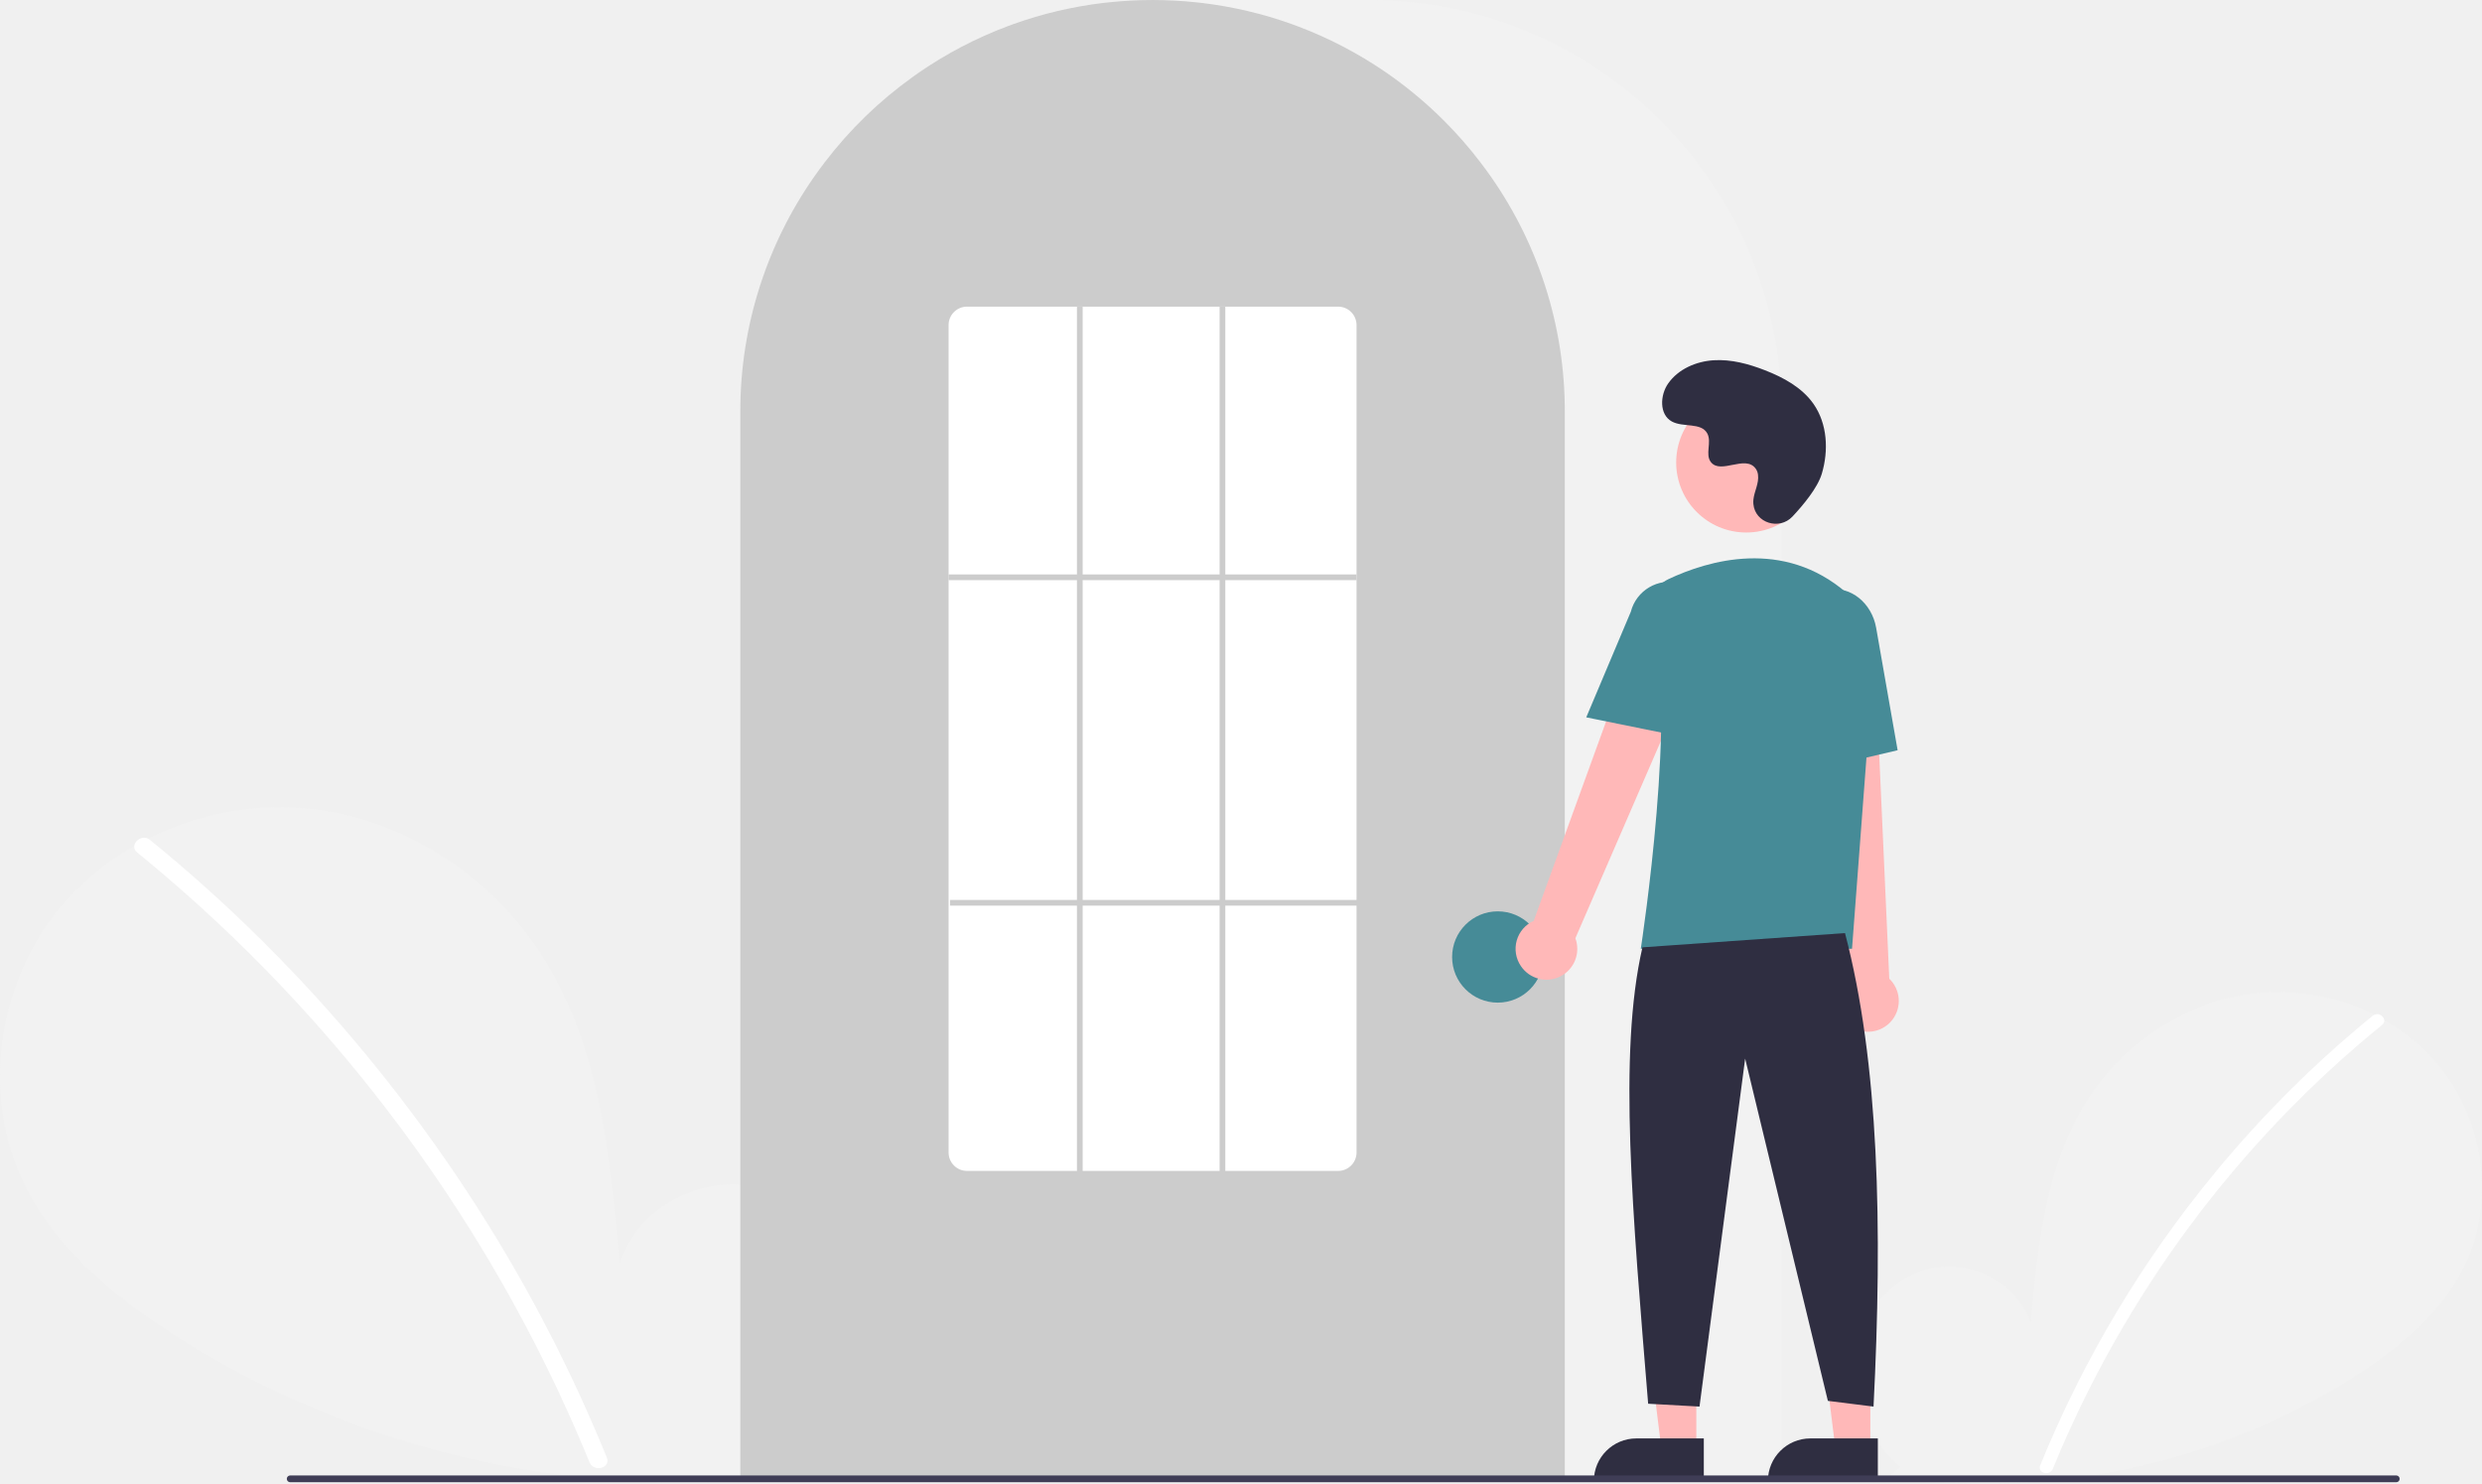
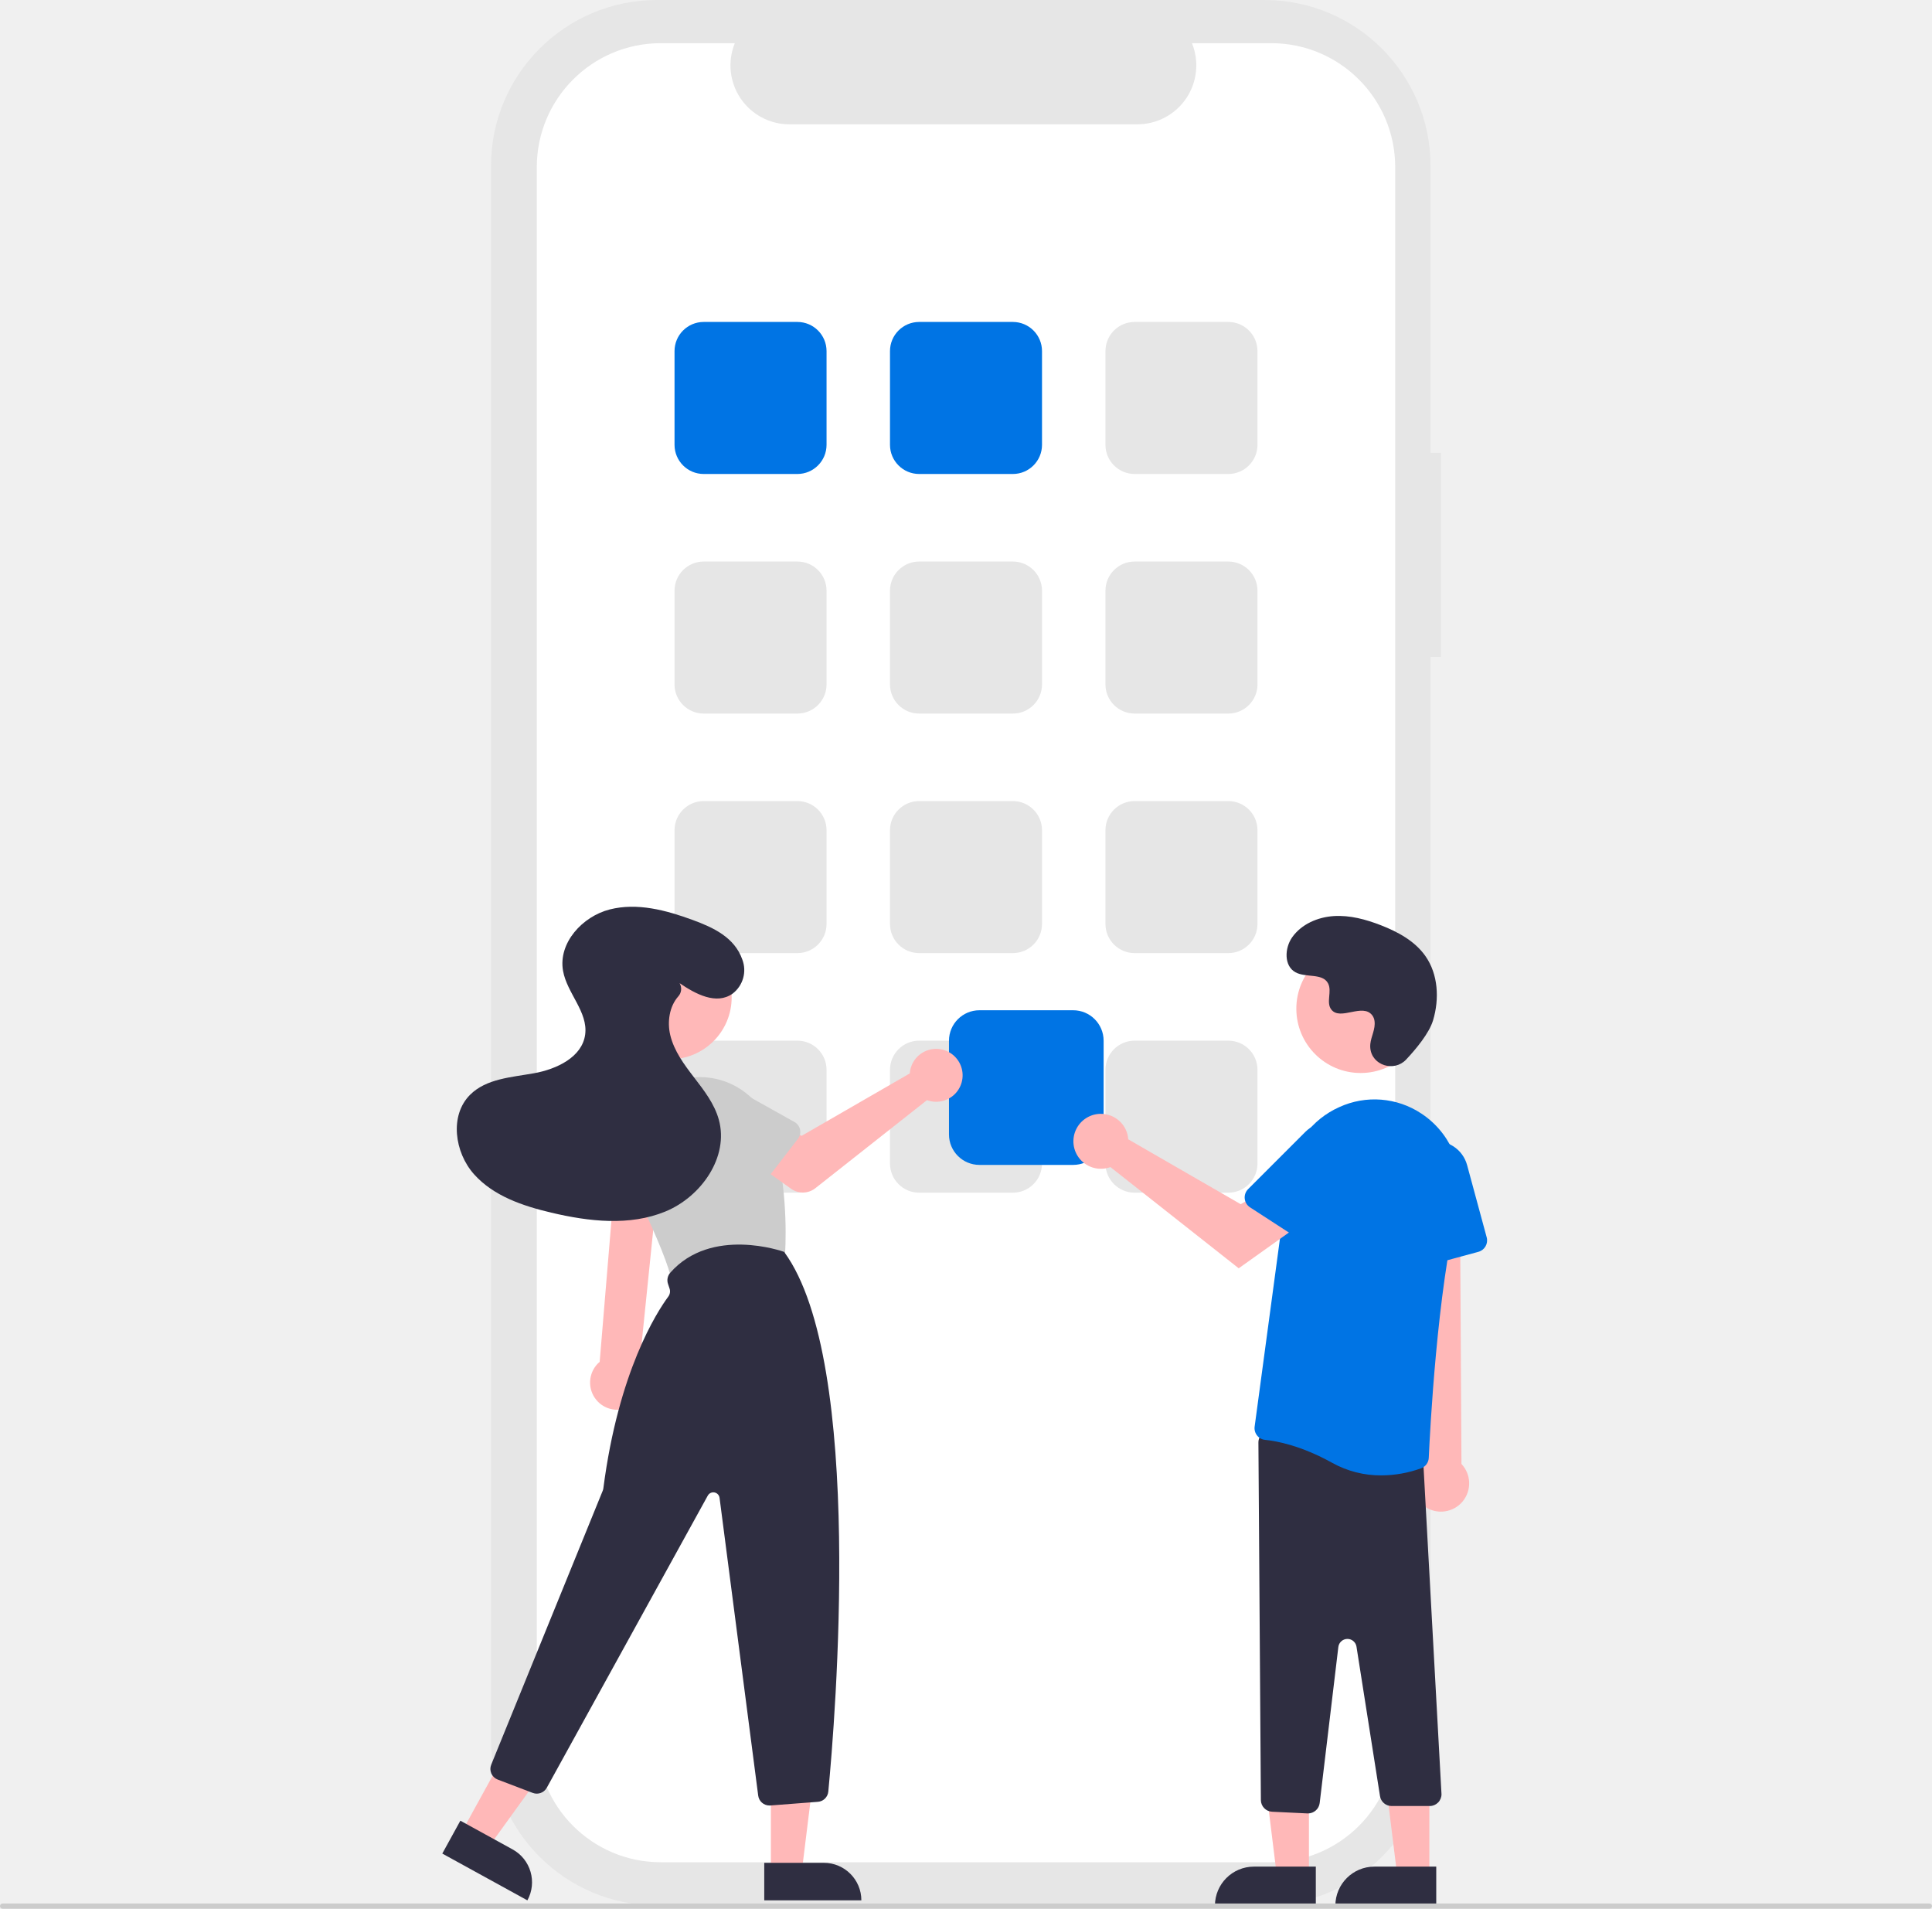
- <svg xmlns="http://www.w3.org/2000/svg" data-name="Layer 1" width="870" height="520.139" viewBox="0 0 870 520.139">
-   <path d="M831.092,704.187c-11.138-9.412-17.904-24.28-16.13-38.754s12.764-27.78,27.018-30.854,30.504,5.435,34.834,19.359c2.383-26.846,5.129-54.818,19.402-77.68,12.924-20.701,35.309-35.514,59.569-38.164s49.803,7.359,64.933,26.507,18.835,46.985,8.238,68.969c-7.806,16.195-22.188,28.247-37.257,38.052a240.452,240.452,0,0,1-164.454,35.977Z" transform="translate(-165 -189.9307)" fill="#f2f2f2" />
-   <path d="M996.728,546.01a393.414,393.414,0,0,0-54.826,54.442,394.561,394.561,0,0,0-61.752,103.194c-1.112,2.725,3.313,3.911,4.412,1.216A392.342,392.342,0,0,1,999.963,549.245c2.284-1.86-.97-5.08-3.236-3.236Z" transform="translate(-165 -189.9307)" fill="#fff" />
-   <path d="M445.067,701.63c15.299-12.927,24.591-33.348,22.154-53.228s-17.531-38.156-37.11-42.377-41.897,7.464-47.844,26.59c-3.273-36.873-7.044-75.292-26.648-106.693-17.751-28.433-48.497-48.778-81.818-52.418s-68.404,10.107-89.185,36.407-25.869,64.535-11.315,94.729c10.722,22.243,30.475,38.797,51.172,52.264,66.03,42.965,147.939,60.884,225.877,49.415" transform="translate(-165 -189.9307)" fill="#f2f2f2" />
-   <path d="M217.567,484.373a540.355,540.355,0,0,1,75.304,74.777A548.076,548.076,0,0,1,352.257,647.04a545.835,545.835,0,0,1,25.43,53.846c1.527,3.743-4.55,5.372-6.06,1.671a536.36,536.36,0,0,0-49.009-92.727A539.734,539.734,0,0,0,256.889,528.632a538.441,538.441,0,0,0-43.766-39.815c-3.138-2.555,1.332-6.978,4.444-4.444Z" transform="translate(-165 -189.9307)" fill="#fff" />
-   <path d="M789.5,708.931h-365v-374.5c0-79.678,64.822-144.5,144.5-144.5h76c79.677,0,144.5,64.822,144.5,144.5Z" transform="translate(-165 -189.9307)" fill="#f2f2f2" />
-   <path d="M713.5,708.931h-289v-374.5a143.382,143.382,0,0,1,27.596-84.944c.664-.905,1.326-1.798,2.009-2.681a144.466,144.466,0,0,1,30.754-29.851c.66-.48,1.322-.952,1.994-1.423a144.16,144.16,0,0,1,31.472-16.459c.661-.25,1.334-.501,2.007-.742a144.02,144.02,0,0,1,31.108-7.336c.658-.09,1.333-.16,2.008-.23a146.288,146.288,0,0,1,31.105,0c.673.07,1.349.141,2.014.231a143.995,143.995,0,0,1,31.1,7.335c.673.241,1.346.492,2.009.743a143.799,143.799,0,0,1,31.106,16.216c.672.461,1.344.933,2.006,1.405a145.987,145.987,0,0,1,18.384,15.564,144.305,144.305,0,0,1,12.724,14.551c.681.88,1.343,1.773,2.005,2.677A143.382,143.382,0,0,1,713.5,334.431Z" transform="translate(-165 -189.9307)" fill="#ccc" />
-   <circle cx="525" cy="335.5" r="16" fill="#468b97" />
-   <polygon points="594.599 507.783 582.339 507.783 576.506 460.495 594.601 460.496 594.599 507.783" fill="#ffb8b8" />
-   <path d="M573.582,504.28h23.644a0,0,0,0,1,0,0v14.887a0,0,0,0,1,0,0H558.695a0,0,0,0,1,0,0v0a14.887,14.887,0,0,1,14.887-14.887Z" fill="#2f2e41" />
-   <polygon points="655.599 507.783 643.339 507.783 637.506 460.495 655.601 460.496 655.599 507.783" fill="#ffb8b8" />
-   <path d="M634.582,504.28h23.644a0,0,0,0,1,0,0v14.887a0,0,0,0,1,0,0H619.695a0,0,0,0,1,0,0v0a14.887,14.887,0,0,1,14.887-14.887Z" fill="#2f2e41" />
-   <path d="M698.098,528.6a10.743,10.743,0,0,1,4.511-15.843l41.676-114.867L764.791,409.082,717.206,518.853a10.801,10.801,0,0,1-19.109,9.748Z" transform="translate(-165 -189.9307)" fill="#ffb8b8" />
-   <path d="M814.336,550.184a10.743,10.743,0,0,1-2.893-16.217L798.533,412.458l23.338,1.066L827.236,533.045a10.801,10.801,0,0,1-12.9,17.139Z" transform="translate(-165 -189.9307)" fill="#ffb8b8" />
-   <circle cx="612.106" cy="162.123" r="24.561" fill="#ffb8b8" />
-   <path d="M814.18,522.549H740.133l.089-.576c.133-.861,13.197-86.439,3.562-114.436a11.813,11.813,0,0,1,6.069-14.584h0c13.772-6.485,40.208-14.471,62.52,4.909a28.234,28.234,0,0,1,9.459,23.396Z" transform="translate(-165 -189.9307)" fill="#468b97" />
-   <path d="M754.354,448.181,721.018,441.418l15.626-37.03a13.997,13.997,0,0,1,27.106,6.998Z" transform="translate(-165 -189.9307)" fill="#468b97" />
-   <path d="M797.05,460.739l-2.004-45.941c-1.52-8.636,3.424-16.8,11.027-18.135,7.605-1.33,15.032,4.66,16.558,13.36l7.533,42.928Z" transform="translate(-165 -189.9307)" fill="#468b97" />
-   <path d="M811.716,517.049c11.915,45.377,13.214,103.069,10,166l-16-2-29-120-16,122-18-1c-5.377-66.03-10.613-122.715-2-160Z" transform="translate(-165 -189.9307)" fill="#2f2e41" />
-   <path d="M793.289,371.035c-4.582,4.881-13.091,2.261-13.688-4.407a8.055,8.055,0,0,1,.01-1.556c.308-2.954,2.015-5.635,1.606-8.754a4.59,4.59,0,0,0-.84-2.149c-3.651-4.889-12.222,2.187-15.668-2.239-2.113-2.714.371-6.987-1.251-10.021-2.14-4.004-8.479-2.029-12.454-4.221-4.423-2.439-4.158-9.225-1.247-13.353,3.551-5.034,9.776-7.72,15.923-8.107s12.253,1.275,17.992,3.511c6.521,2.541,12.988,6.054,17.001,11.788,4.88,6.973,5.35,16.348,2.909,24.502C802.098,360.99,797.031,367.049,793.289,371.035Z" transform="translate(-165 -189.9307)" fill="#2f2e41" />
-   <path d="M1004.982,709.574h-738.294a1.191,1.191,0,0,1,0-2.381h738.294a1.191,1.191,0,0,1,0,2.381Z" transform="translate(-165 -189.9307)" fill="#3f3d56" />
-   <path d="M634,600.431H504a6.465,6.465,0,0,1-6.5-6.415V303.846a6.465,6.465,0,0,1,6.5-6.415H634a6.465,6.465,0,0,1,6.5,6.415V594.015A6.465,6.465,0,0,1,634,600.431Z" transform="translate(-165 -189.9307)" fill="#fff" />
-   <rect x="332.5" y="201.39" width="143" height="2" fill="#ccc" />
-   <rect x="333" y="315.5" width="143" height="2" fill="#ccc" />
-   <rect x="377.5" y="107.5" width="2" height="304" fill="#ccc" />
-   <rect x="427.5" y="107.5" width="2" height="304" fill="#ccc" />
+ <svg xmlns="http://www.w3.org/2000/svg" data-name="Layer 1" width="738" height="729.047" viewBox="0 0 738 729.047">
+   <path d="M781.445,258.424h-3.999V148.879a63.402,63.402,0,0,0-63.402-63.402H481.957a63.402,63.402,0,0,0-63.402,63.402v600.974a63.402,63.402,0,0,0,63.402,63.402H714.044a63.402,63.402,0,0,0,63.402-63.402V336.4h3.999Z" transform="translate(-231 -85.47675)" fill="#e6e6e6" />
+   <path d="M763.951,149.321v600.09a47.351,47.351,0,0,1-47.35,47.35h-233.2a47.351,47.351,0,0,1-47.35-47.35v-600.09a47.351,47.351,0,0,1,47.35-47.35h28.29a22.507,22.507,0,0,0,20.83,30.99h132.96a22.507,22.507,0,0,0,20.83-30.99h30.29A47.351,47.351,0,0,1,763.951,149.321Z" transform="translate(-231 -85.47675)" fill="#fff" />
+   <path d="M535.603,266.516h-35.812a11.142,11.142,0,0,1-11.129-11.129V219.575a11.142,11.142,0,0,1,11.129-11.129h35.812a11.142,11.142,0,0,1,11.129,11.129v35.812A11.142,11.142,0,0,1,535.603,266.516Z" transform="translate(-231 -85.47675)" fill="#0074e4" />
+   <path d="M617.907,266.516H582.095a11.142,11.142,0,0,1-11.129-11.129V219.575A11.142,11.142,0,0,1,582.095,208.446h35.812a11.142,11.142,0,0,1,11.129,11.129v35.812A11.142,11.142,0,0,1,617.907,266.516Z" transform="translate(-231 -85.47675)" fill="#0074e4" />
+   <path d="M700.211,266.516H664.399a11.142,11.142,0,0,1-11.129-11.129V219.575a11.142,11.142,0,0,1,11.129-11.129h35.812A11.142,11.142,0,0,1,711.34,219.575v35.812A11.142,11.142,0,0,1,700.211,266.516Z" transform="translate(-231 -85.47675)" fill="#e6e6e6" />
+   <path d="M535.603,358.025h-35.812a11.142,11.142,0,0,1-11.129-11.129V311.084a11.142,11.142,0,0,1,11.129-11.129h35.812a11.142,11.142,0,0,1,11.129,11.129v35.812A11.142,11.142,0,0,1,535.603,358.025Z" transform="translate(-231 -85.47675)" fill="#e6e6e6" />
+   <path d="M617.907,358.025H582.095a11.142,11.142,0,0,1-11.129-11.129V311.084A11.142,11.142,0,0,1,582.095,299.955h35.812a11.142,11.142,0,0,1,11.129,11.129v35.812A11.142,11.142,0,0,1,617.907,358.025Z" transform="translate(-231 -85.47675)" fill="#e6e6e6" />
+   <path d="M700.211,358.025H664.399a11.142,11.142,0,0,1-11.129-11.129V311.084a11.142,11.142,0,0,1,11.129-11.129h35.812A11.142,11.142,0,0,1,711.34,311.084v35.812A11.142,11.142,0,0,1,700.211,358.025Z" transform="translate(-231 -85.47675)" fill="#e6e6e6" />
+   <path d="M535.603,449.516h-35.812a11.142,11.142,0,0,1-11.129-11.129V402.575a11.142,11.142,0,0,1,11.129-11.129h35.812a11.142,11.142,0,0,1,11.129,11.129v35.812A11.142,11.142,0,0,1,535.603,449.516Z" transform="translate(-231 -85.47675)" fill="#e6e6e6" />
+   <path d="M617.907,449.516H582.095a11.142,11.142,0,0,1-11.129-11.129V402.575A11.142,11.142,0,0,1,582.095,391.446h35.812a11.142,11.142,0,0,1,11.129,11.129v35.812A11.142,11.142,0,0,1,617.907,449.516Z" transform="translate(-231 -85.47675)" fill="#e6e6e6" />
+   <path d="M700.211,449.516H664.399a11.142,11.142,0,0,1-11.129-11.129V402.575a11.142,11.142,0,0,1,11.129-11.129h35.812A11.142,11.142,0,0,1,711.34,402.575v35.812A11.142,11.142,0,0,1,700.211,449.516Z" transform="translate(-231 -85.47675)" fill="#e6e6e6" />
+   <path d="M535.603,541.025h-35.812a11.142,11.142,0,0,1-11.129-11.129V494.084a11.142,11.142,0,0,1,11.129-11.129h35.812a11.142,11.142,0,0,1,11.129,11.129v35.812A11.142,11.142,0,0,1,535.603,541.025Z" transform="translate(-231 -85.47675)" fill="#e6e6e6" />
+   <path d="M617.907,541.025H582.095a11.142,11.142,0,0,1-11.129-11.129V494.084A11.142,11.142,0,0,1,582.095,482.955h35.812a11.142,11.142,0,0,1,11.129,11.129v35.812A11.142,11.142,0,0,1,617.907,541.025Z" transform="translate(-231 -85.47675)" fill="#e6e6e6" />
+   <path d="M700.211,541.025H664.399a11.142,11.142,0,0,1-11.129-11.129V494.084a11.142,11.142,0,0,1,11.129-11.129h35.812A11.142,11.142,0,0,1,711.34,494.084v35.812A11.142,11.142,0,0,1,700.211,541.025Z" transform="translate(-231 -85.47675)" fill="#e6e6e6" />
+   <path d="M640.941,530.413h-35.812a11.643,11.643,0,0,1-11.629-11.629v-35.812a11.642,11.642,0,0,1,11.629-11.629h35.812a11.642,11.642,0,0,1,11.629,11.629v35.812A11.642,11.642,0,0,1,640.941,530.413Z" transform="translate(-231 -85.47675)" fill="#0074e4" />
+   <path d="M471.496,622.828a10.342,10.342,0,0,0,3.698-15.421l7.733-75.611H466.215l-6.146,73.83A10.398,10.398,0,0,0,471.496,622.828Z" transform="translate(-231 -85.47675)" fill="#ffb8b8" />
+   <circle cx="255.841" cy="380.947" r="23.645" fill="#ffb8b8" />
+   <path d="M491.293,575.83a4.324,4.324,0,0,1-4.168-3.176c-1.894-6.883-6.823-18.52-14.649-34.59a28.652,28.652,0,0,1,16.271-39.558h0a28.639,28.639,0,0,1,36.801,18.244c6.066,19.017,5.773,39.388,5.365,47.263a4.343,4.343,0,0,1-3.402,4.01l-35.289,7.706A4.311,4.311,0,0,1,491.293,575.83Z" transform="translate(-231 -85.47675)" fill="#ccc" />
+   <polygon points="294.466 714.884 306.269 714.883 311.884 669.359 294.464 669.36 294.466 714.884" fill="#ffb8b8" />
+   <path d="M522.937,796.988h37.094a0,0,0,0,1,0,0v14.332a0,0,0,0,1,0,0H537.269a14.332,14.332,0,0,1-14.332-14.332v0A0,0,0,0,1,522.937,796.988Z" transform="translate(852.0051 1522.805) rotate(179.9974)" fill="#2f2e41" />
+   <polygon points="176.447 699.587 186.79 705.273 213.644 668.087 198.379 659.695 176.447 699.587" fill="#ffb8b8" />
+   <path d="M401.109,788.94h37.094a0,0,0,0,1,0,0v14.332a0,0,0,0,1,0,0H415.44a14.332,14.332,0,0,1-14.332-14.332v0A0,0,0,0,1,401.109,788.94Z" transform="translate(172.861 1610.431) rotate(-151.199)" fill="#2f2e41" />
+   <path d="M524.915,775.092a4.332,4.332,0,0,1-4.292-3.775L505.862,657.575a2.407,2.407,0,0,0-4.494-.853L439.853,768.33a4.356,4.356,0,0,1-5.336,1.958L421.108,765.179a4.332,4.332,0,0,1-2.47-5.681l42.613-104.682a3.337,3.337,0,0,0,.218-.829c5.772-44.673,20.457-67.39,24.82-73.289a3.355,3.355,0,0,0,.477-3.055l-.6-1.799a4.33,4.33,0,0,1,.834-4.214c15.722-17.908,43.125-8.136,43.4-8.035l.137.051.086.118c30.727,42.14,19.366,179.01,16.777,206.019a4.32,4.32,0,0,1-3.98,3.899l-18.17,1.399C525.138,775.088,525.026,775.092,524.915,775.092Z" transform="translate(-231 -85.47675)" fill="#2f2e41" />
+   <path d="M578.764,493.89a10.133,10.133,0,0,0-.23,1.579l-41.355,23.858-10.052-5.787-10.716,14.029L533.21,539.542a7.702,7.702,0,0,0,9.24-.225l42.645-33.643a10.106,10.106,0,1,0-6.33-11.785Z" transform="translate(-231 -85.47675)" fill="#ffb8b8" />
+   <path d="M535.796,520.456,522.43,537.779a4.332,4.332,0,0,1-6.55.359l-15.131-15.713a12.031,12.031,0,0,1,14.755-19.008l18.978,10.612a4.332,4.332,0,0,1,1.314,6.427Z" transform="translate(-231 -85.47675)" fill="#ccc" />
+   <path d="M483.991,550.553l-21.532-3.888a4.332,4.332,0,0,1-3.335-5.649l6.98-20.667a12.031,12.031,0,0,1,23.667,4.345l-.681,21.732a4.332,4.332,0,0,1-5.1,4.126Z" transform="translate(-231 -85.47675)" fill="#ccc" />
+   <path d="M490.584,460.985c6.077,4.159,14.057,8.435,20.264,4.006a11.295,11.295,0,0,0,3.707-13.02c-2.972-8.499-11.138-12.241-18.947-15.109-10.151-3.729-21.204-6.695-31.684-4.025S444.183,445.652,446.075,456.3c1.521,8.563,9.598,15.687,8.452,24.308-1.154,8.676-10.911,13.243-19.525,14.793s-18.253,2.049-24.444,8.236c-7.897,7.893-5.925,22.001,1.506,30.334s18.645,12.111,29.511,14.679c14.397,3.402,29.968,5.191,43.641-.456s24.314-20.847,20.353-35.1c-1.673-6.021-5.614-11.109-9.423-16.062s-7.666-10.133-9.119-16.211c-1.211-5.065-.315-10.945,3.044-14.744a4.272,4.272,0,0,0,.572-4.993Z" transform="translate(-231 -85.47675)" fill="#2f2e41" />
+   <polygon points="500 716.459 487.74 716.459 481.908 669.171 500.002 669.171 500 716.459" fill="#ffb8b8" />
+   <path d="M478.983,712.956h23.644a0,0,0,0,1,0,0v14.887a0,0,0,0,1,0,0H464.096a0,0,0,0,1,0,0v0A14.887,14.887,0,0,1,478.983,712.956Z" fill="#2f2e41" />
+   <polygon points="546 716.459 533.74 716.459 527.908 669.171 546.002 669.171 546 716.459" fill="#ffb8b8" />
+   <path d="M524.983,712.956h23.644a0,0,0,0,1,0,0v14.887a0,0,0,0,1,0,0H510.096a0,0,0,0,1,0,0v0A14.887,14.887,0,0,1,524.983,712.956Z" fill="#2f2e41" />
+   <path d="M775.503,661.097a10.743,10.743,0,0,1-2.062-16.343L765.368,530.196l23.253,2.255.639,112.187a10.801,10.801,0,0,1-13.757,16.459Z" transform="translate(-231 -85.47675)" fill="#ffb8b8" />
+   <path d="M730.421,778.113l-13.496-.644a4.499,4.499,0,0,1-4.286-4.463l-.942-136.557a4.501,4.501,0,0,1,5.146-4.485l53.994,7.838a4.474,4.474,0,0,1,3.854,4.42l6.944,126.534a4.5,4.5,0,0,1-4.5,4.534H762.585a4.479,4.479,0,0,1-4.445-3.801l-8.977-57.067a3.5,3.5,0,0,0-6.933.128l-7.126,59.603a4.517,4.517,0,0,1-4.469,3.966Q730.528,778.119,730.421,778.113Z" transform="translate(-231 -85.47675)" fill="#2f2e41" />
+   <path d="M739.922,644.228c-11.899-6.611-21.197-8.349-25.68-8.796a4.418,4.418,0,0,1-3.053-1.673,4.478,4.478,0,0,1-.931-3.401l12.938-96.051a33.219,33.219,0,0,1,19.364-25.957,32.306,32.306,0,0,1,31.396,2.461q.665.442,1.305.903a33.178,33.178,0,0,1,12.636,34.573c-7.934,32.455-10.659,85.662-11.125,95.999a4.465,4.465,0,0,1-2.918,4.005,45.085,45.085,0,0,1-15.226,2.711A38.125,38.125,0,0,1,739.922,644.228Z" transform="translate(-231 -85.47675)" fill="#0074e4" />
+   <path d="M770.632,568.689a4.482,4.482,0,0,1-1.859-3.401l-1.704-30.876a12.399,12.399,0,0,1,24.346-3.927l7.485,27.605a4.505,4.505,0,0,1-3.166,5.521L774.444,569.384A4.483,4.483,0,0,1,770.632,568.689Z" transform="translate(-231 -85.47675)" fill="#0074e4" />
+   <circle cx="519.744" cy="385.271" r="24.561" fill="#ffb8b8" />
+   <path d="M661.74,519.002a10.526,10.526,0,0,1,.239,1.64l42.957,24.782,10.441-6.011,11.131,14.572L704.172,569.906l-49.008-38.663a10.496,10.496,0,1,1,6.576-12.241Z" transform="translate(-231 -85.47675)" fill="#ffb8b8" />
+   <path d="M706.471,543.317a4.482,4.482,0,0,1,1.293-3.653l21.863-21.868a12.399,12.399,0,0,1,19.168,15.516l-15.57,23.992a4.505,4.505,0,0,1-6.224,1.325L708.497,546.62A4.483,4.483,0,0,1,706.471,543.317Z" transform="translate(-231 -85.47675)" fill="#0074e4" />
+   <path d="M768.124,490.179c-4.582,4.881-13.091,2.261-13.688-4.407a8.056,8.056,0,0,1,.01-1.556c.308-2.954,2.015-5.635,1.606-8.754a4.59,4.59,0,0,0-.84-2.149c-3.651-4.889-12.222,2.187-15.668-2.239-2.113-2.714.371-6.987-1.251-10.021-2.14-4.004-8.479-2.029-12.454-4.221-4.423-2.439-4.158-9.225-1.247-13.353,3.551-5.034,9.776-7.72,15.923-8.107s12.253,1.275,17.992,3.511c6.521,2.541,12.988,6.054,17.001,11.788,4.88,6.973,5.35,16.348,2.909,24.502C776.933,480.134,771.866,486.193,768.124,490.179Z" transform="translate(-231 -85.47675)" fill="#2f2e41" />
+   <path d="M968,814.523H232a1,1,0,0,1,0-2H968a1,1,0,0,1,0,2Z" transform="translate(-231 -85.47675)" fill="#ccc" />
</svg>
